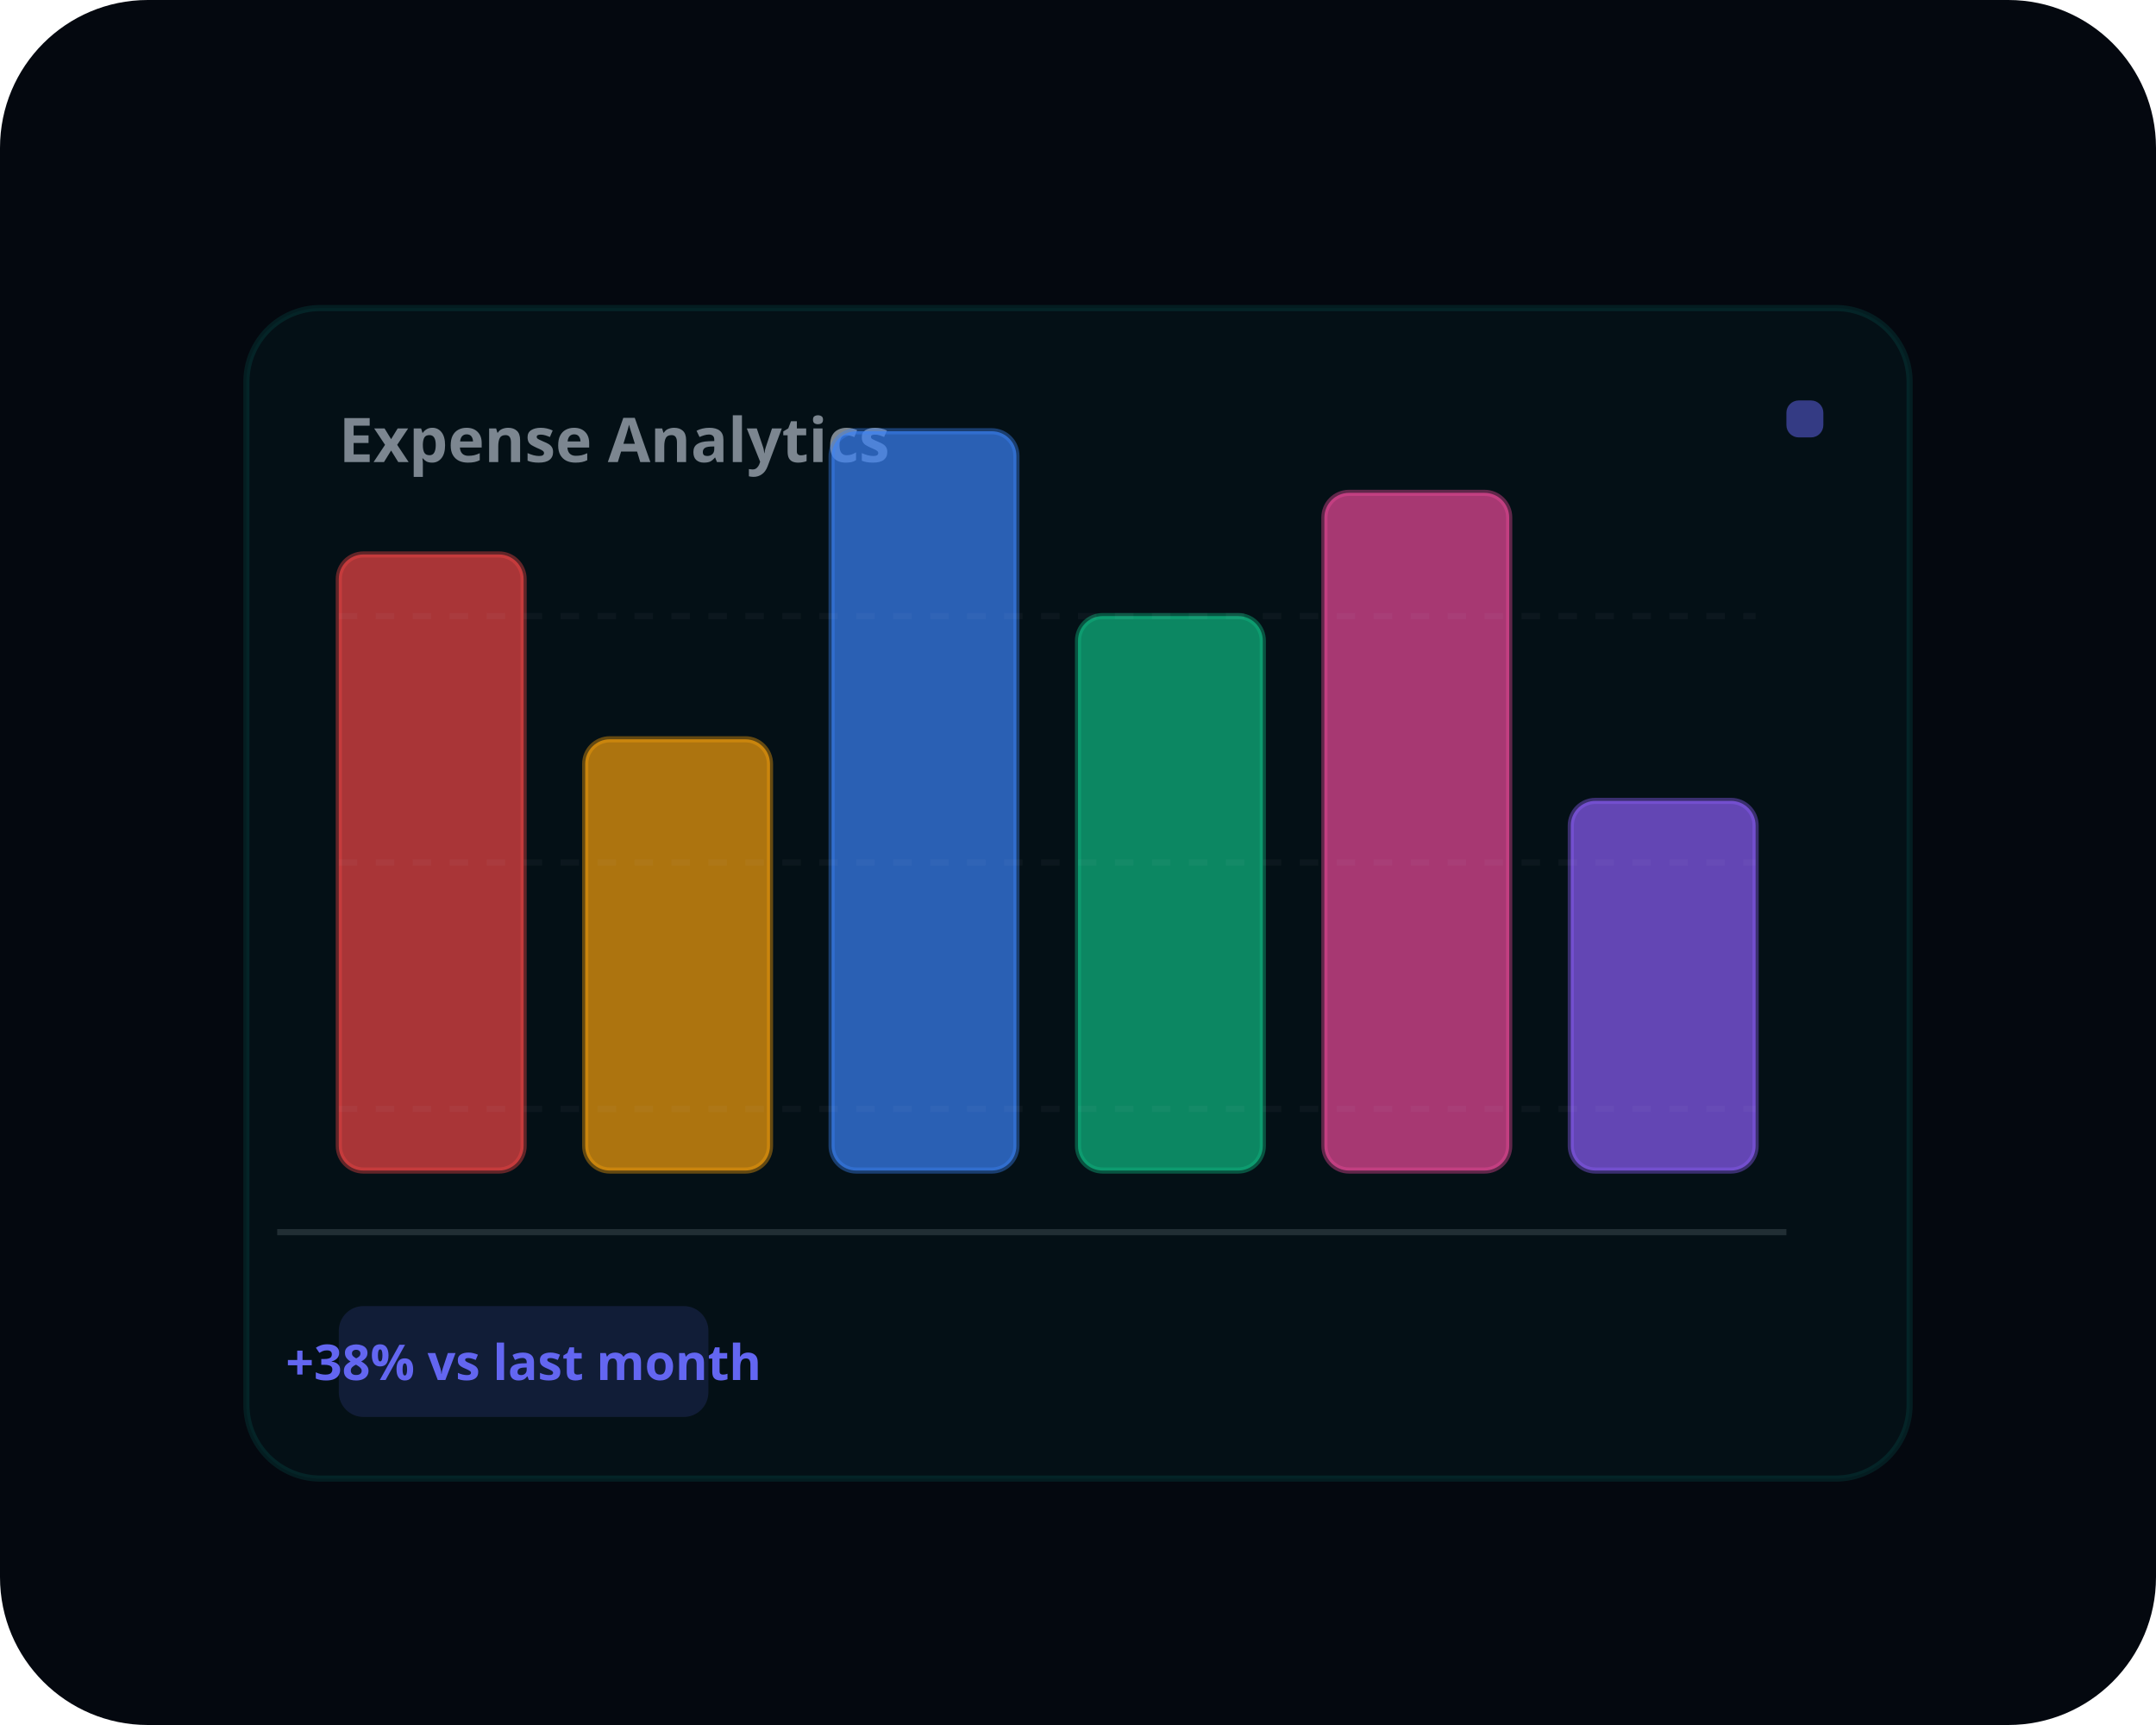
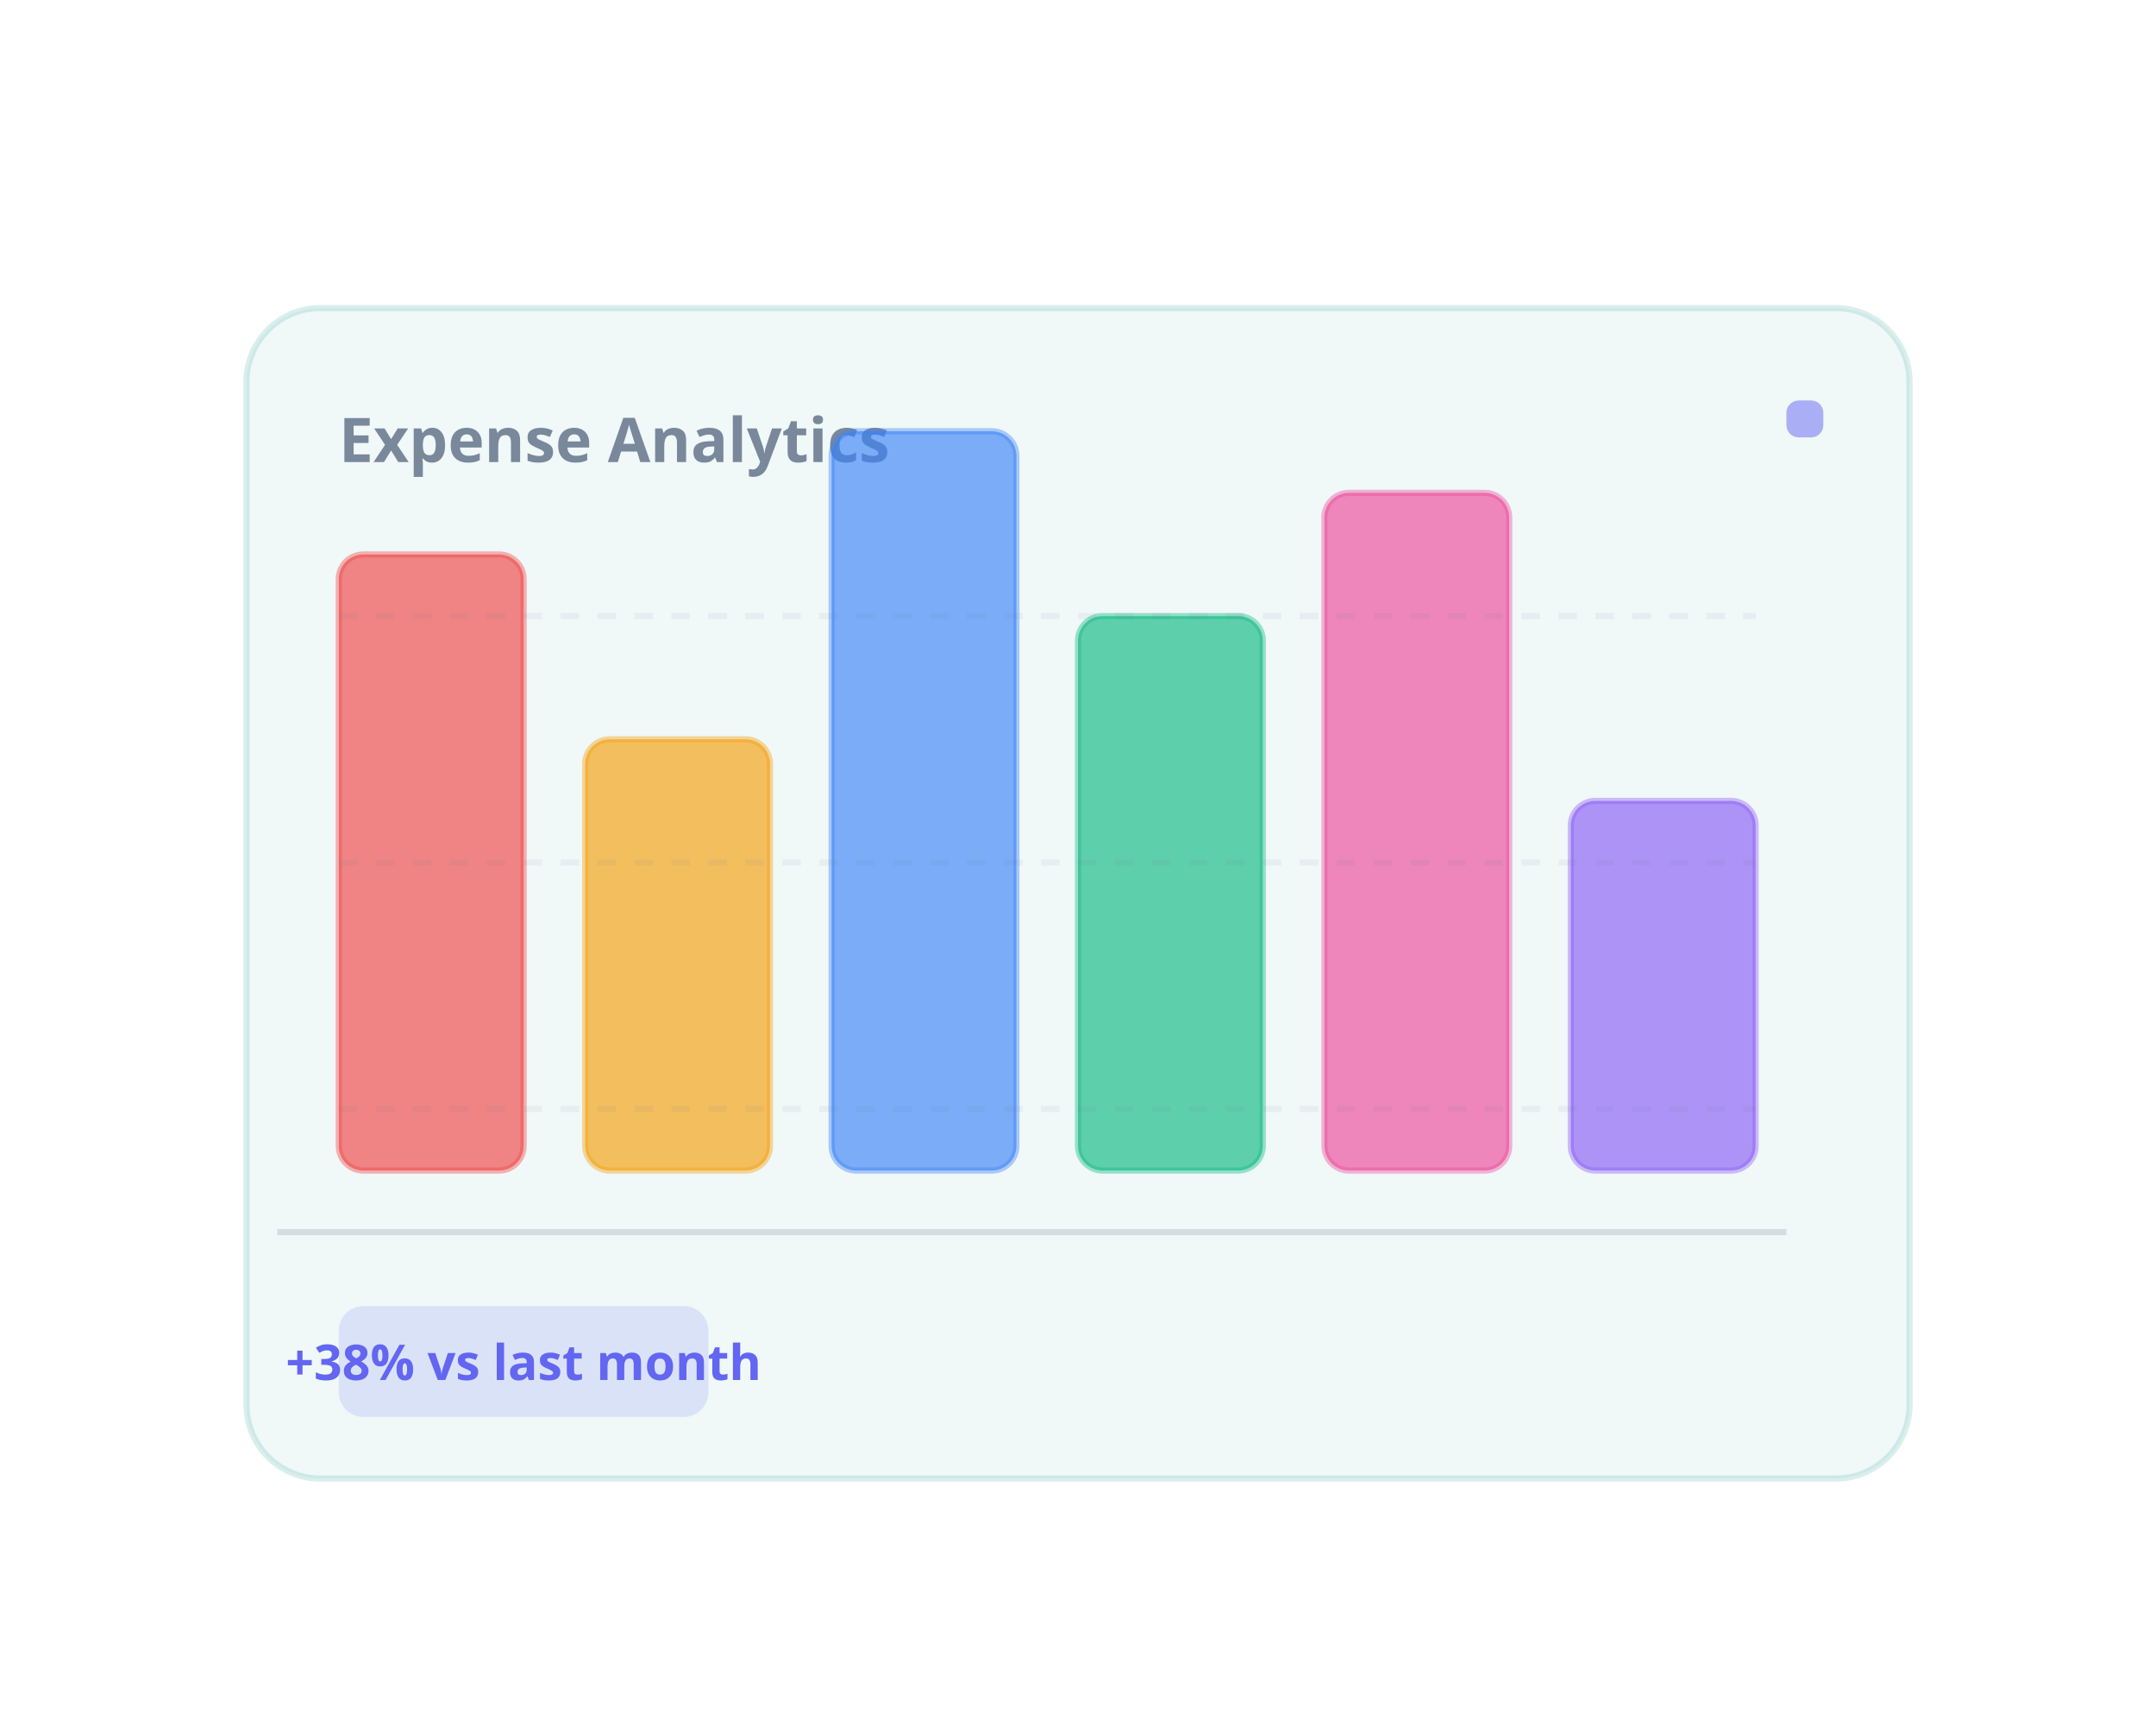
<svg xmlns="http://www.w3.org/2000/svg" viewBox="0 0 350 280" fill="none">
-   <rect width="350" height="280" rx="24" fill="#04080f" />
  <rect x="40" y="50" width="270" height="190" rx="12" fill="rgba(13,148,136,0.06)" stroke="rgba(13,148,136,0.15)" stroke-width="1" />
-   <text x="55" y="75" fill="rgba(203,213,225,0.6)" font-size="10" font-weight="600" font-family="system-ui">Expense Analytics</text>
+   <text x="55" y="75" fill="#64748b" font-size="10" font-weight="600" font-family="system-ui" opacity="0.85">Expense Analytics</text>
  <rect x="290" y="65" width="6" height="6" rx="2" fill="#6366f1" opacity="0.5" />
-   <rect x="55" y="90" width="30" height="100" rx="4" fill="#ef4444" opacity="0.7" />
-   <rect x="95" y="120" width="30" height="70" rx="4" fill="#f59e0b" opacity="0.7" />
-   <rect x="135" y="70" width="30" height="120" rx="4" fill="#3b82f6" opacity="0.7" />
-   <rect x="175" y="100" width="30" height="90" rx="4" fill="#10b981" opacity="0.7" />
-   <rect x="215" y="80" width="30" height="110" rx="4" fill="#ec4899" opacity="0.7" />
-   <rect x="255" y="130" width="30" height="60" rx="4" fill="#8b5cf6" opacity="0.7" />
-   <line x1="45" y1="200" x2="290" y2="200" stroke="rgba(203,213,225,0.15)" stroke-width="1" />
+   <rect x="55" y="90" width="30" height="100" rx="4" fill="#ef4444" opacity="0.65" />
+   <rect x="95" y="120" width="30" height="70" rx="4" fill="#f59e0b" opacity="0.65" />
+   <rect x="135" y="70" width="30" height="120" rx="4" fill="#3b82f6" opacity="0.65" />
+   <rect x="175" y="100" width="30" height="90" rx="4" fill="#10b981" opacity="0.65" />
+   <rect x="215" y="80" width="30" height="110" rx="4" fill="#ec4899" opacity="0.65" />
+   <rect x="255" y="130" width="30" height="60" rx="4" fill="#8b5cf6" opacity="0.65" />
+   <line x1="45" y1="200" x2="290" y2="200" stroke="rgba(100,116,139,0.2)" stroke-width="1" />
  <rect x="55" y="90" width="30" height="100" rx="4" fill="none" stroke="#ef4444" stroke-width="1" opacity="0.4" />
  <rect x="95" y="120" width="30" height="70" rx="4" fill="none" stroke="#f59e0b" stroke-width="1" opacity="0.4" />
  <rect x="135" y="70" width="30" height="120" rx="4" fill="none" stroke="#3b82f6" stroke-width="1" opacity="0.4" />
  <rect x="175" y="100" width="30" height="90" rx="4" fill="none" stroke="#10b981" stroke-width="1" opacity="0.4" />
  <rect x="215" y="80" width="30" height="110" rx="4" fill="none" stroke="#ec4899" stroke-width="1" opacity="0.4" />
  <rect x="255" y="130" width="30" height="60" rx="4" fill="none" stroke="#8b5cf6" stroke-width="1" opacity="0.4" />
-   <line x1="55" y1="100" x2="285" y2="100" stroke="rgba(203,213,225,0.04)" stroke-width="1" stroke-dasharray="3 3" />
-   <line x1="55" y1="140" x2="285" y2="140" stroke="rgba(203,213,225,0.04)" stroke-width="1" stroke-dasharray="3 3" />
-   <line x1="55" y1="180" x2="285" y2="180" stroke="rgba(203,213,225,0.04)" stroke-width="1" stroke-dasharray="3 3" />
+   <line x1="55" y1="100" x2="285" y2="100" stroke="rgba(100,116,139,0.08)" stroke-width="1" stroke-dasharray="3 3" />
+   <line x1="55" y1="140" x2="285" y2="140" stroke="rgba(100,116,139,0.08)" stroke-width="1" stroke-dasharray="3 3" />
+   <line x1="55" y1="180" x2="285" y2="180" stroke="rgba(100,116,139,0.08)" stroke-width="1" stroke-dasharray="3 3" />
  <rect x="55" y="212" width="60" height="18" rx="4" fill="rgba(99,102,242,0.15)" />
  <text x="85" y="224" text-anchor="middle" fill="#6366f1" font-size="8" font-weight="600" font-family="system-ui">+38% vs last month</text>
</svg>
